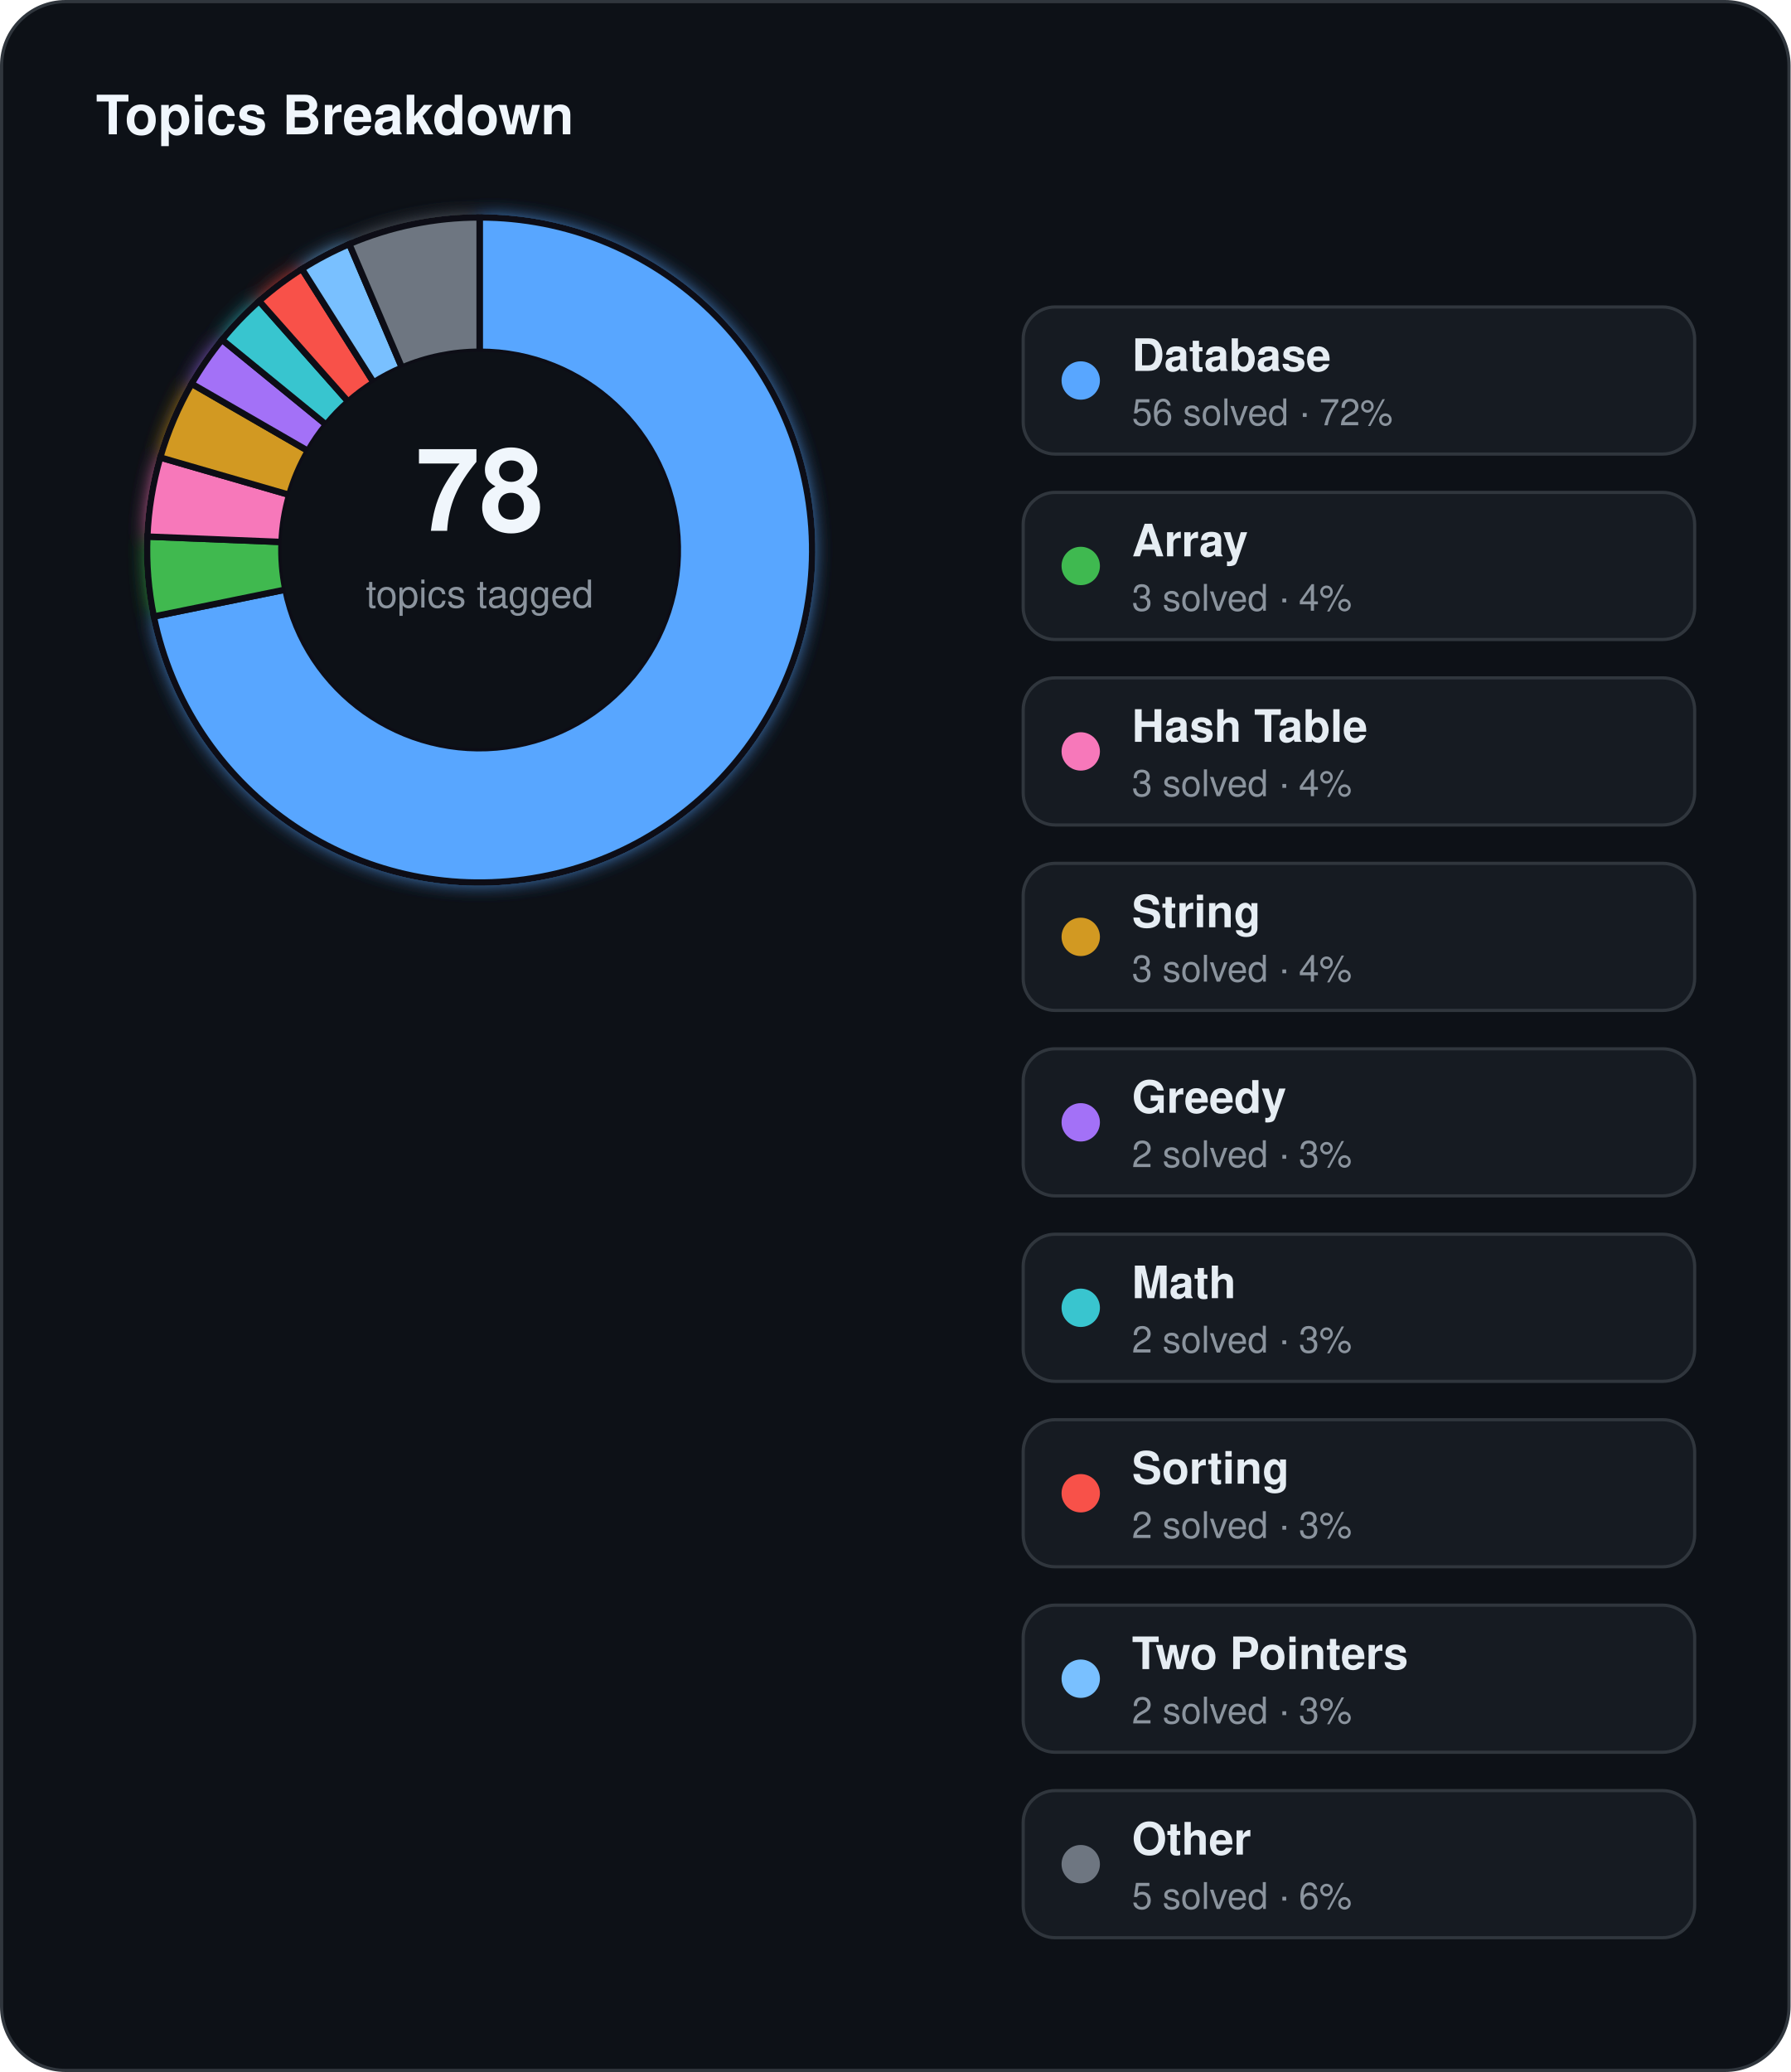
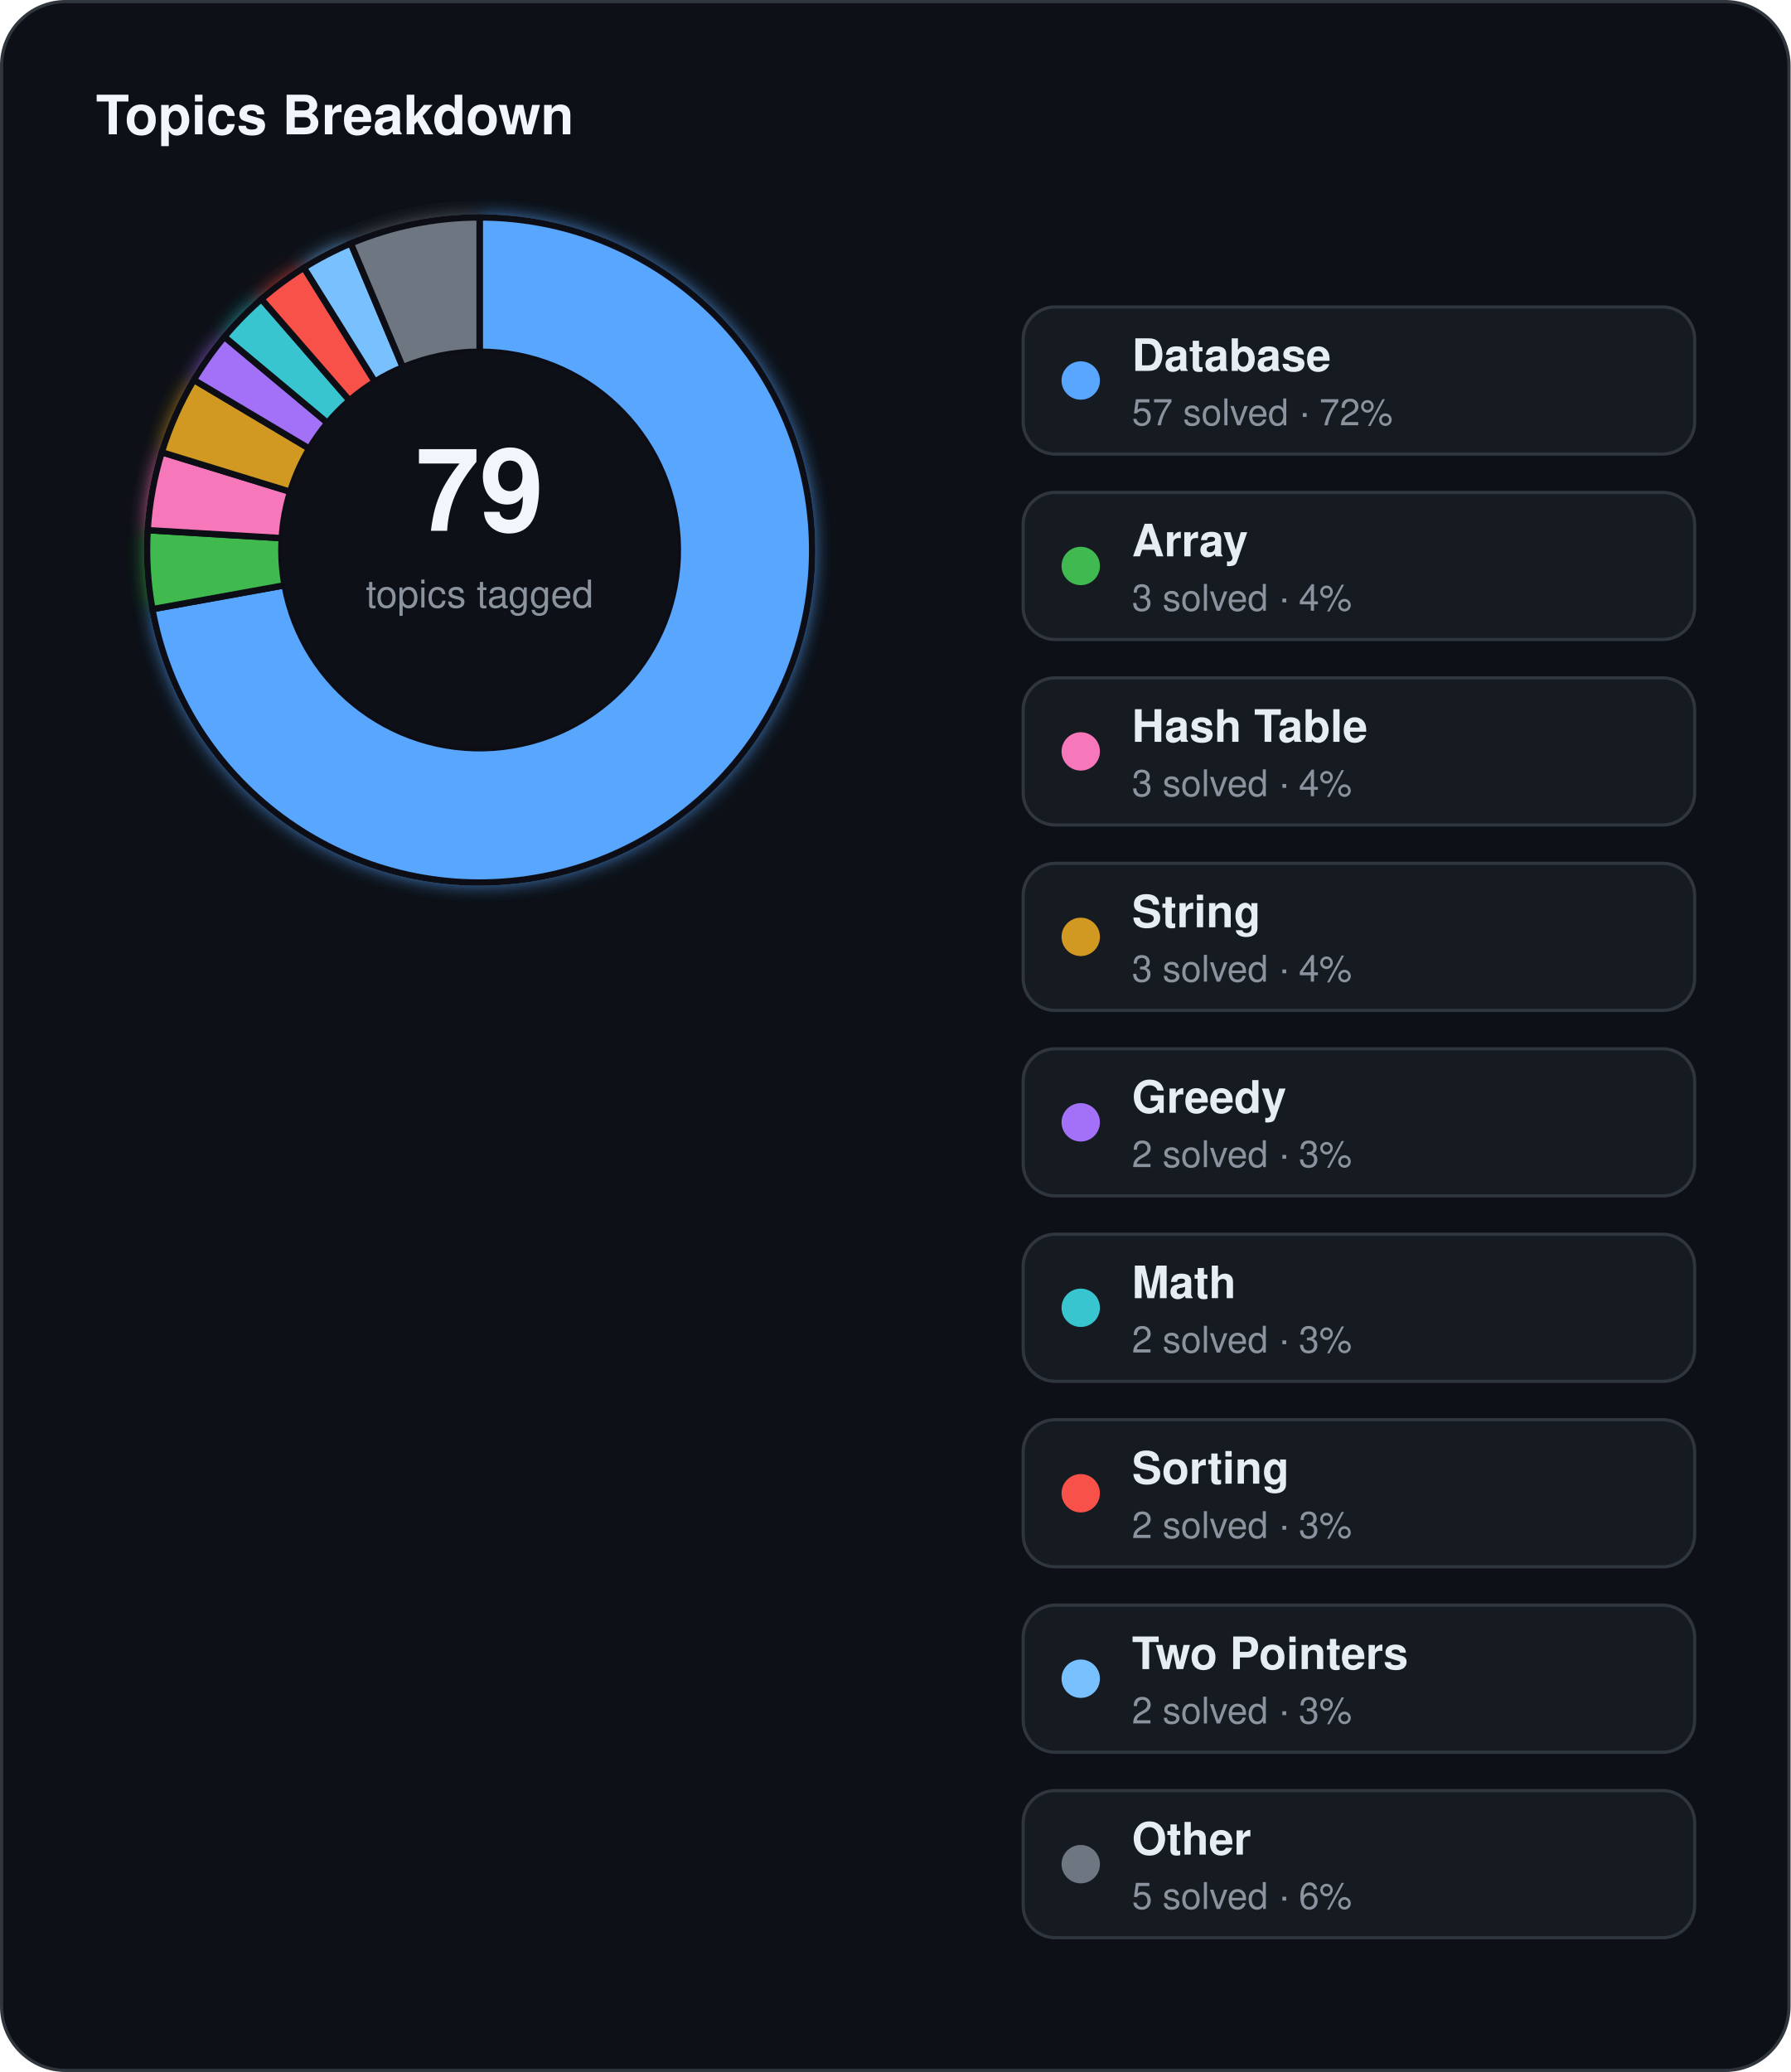
<svg xmlns="http://www.w3.org/2000/svg" width="560" height="648" viewBox="0 0 560 648">
  <defs>
    <filter id="topics-glow" x="-60%" y="-60%" width="220%" height="220%">
      <feGaussianBlur stdDeviation="3" result="blur" />
      <feMerge>
        <feMergeNode in="blur" />
        <feMergeNode in="SourceGraphic" />
      </feMerge>
    </filter>
  </defs>
  <rect x="0.5" y="0.5" width="559" height="647" rx="20" fill="#0d1117" stroke="#30363d" stroke-width="1" />
  <text x="30" y="42" fill="#f0f6fc" font-family="Segoe UI, Helvetica, Arial, sans-serif" font-size="17" font-weight="700">Topics Breakdown</text>
  <g filter="url(#topics-glow)">
-     <path d="M 150.00,68.00 A 104,104 0 1 1 48.10,192.80 L 89.25,184.40 A 62,62 0 1 0 150.00,110.00 Z" fill="#58a6ff" stroke="#0d1117" stroke-width="2" />
-     <path d="M 48.10,192.80 A 104,104 0 0 1 46.08,167.81 L 88.05,169.50 A 62,62 0 0 0 89.25,184.40 Z" fill="#3fb950" stroke="#0d1117" stroke-width="2" />
-     <path d="M 46.08,167.81 A 104,104 0 0 1 50.11,143.07 L 90.45,154.75 A 62,62 0 0 0 88.05,169.50 Z" fill="#f778ba" stroke="#0d1117" stroke-width="2" />
-     <path d="M 50.11,143.07 A 104,104 0 0 1 59.93,120.00 L 96.31,141.00 A 62,62 0 0 0 90.45,154.75 Z" fill="#d29922" stroke="#0d1117" stroke-width="2" />
-     <path d="M 59.93,120.00 A 104,104 0 0 1 69.44,106.23 L 101.97,132.79 A 62,62 0 0 0 96.31,141.00 Z" fill="#a371f7" stroke="#0d1117" stroke-width="2" />
-     <path d="M 69.44,106.23 A 104,104 0 0 1 81.04,94.15 L 108.89,125.59 A 62,62 0 0 0 101.97,132.79 Z" fill="#39c5cf" stroke="#0d1117" stroke-width="2" />
-     <path d="M 81.04,94.15 A 104,104 0 0 1 94.42,84.10 L 116.86,119.60 A 62,62 0 0 0 108.89,125.59 Z" fill="#f85149" stroke="#0d1117" stroke-width="2" />
-     <path d="M 94.42,84.10 A 104,104 0 0 1 109.24,76.32 L 125.70,114.96 A 62,62 0 0 0 116.86,119.60 Z" fill="#79c0ff" stroke="#0d1117" stroke-width="2" />
-     <path d="M 109.24,76.32 A 104,104 0 0 1 150.00,68.00 L 150.00,110.00 A 62,62 0 0 0 125.70,114.96 Z" fill="#6e7681" stroke="#0d1117" stroke-width="2" />
+     <path d="M 150.00,68.00 A 104,104 0 1 1 47.66,190.51 L 88.99,183.04 A 62,62 0 1 0 150.00,110.00 Z" fill="#58a6ff" stroke="#0d1117" stroke-width="2" />
+     <path d="M 47.66,190.51 A 104,104 0 0 1 46.18,165.80 L 88.11,168.30 A 62,62 0 0 0 88.99,183.04 Z" fill="#3fb950" stroke="#0d1117" stroke-width="2" />
+     <path d="M 46.18,165.80 A 104,104 0 0 1 50.59,141.44 L 90.74,153.78 A 62,62 0 0 0 88.11,168.30 Z" fill="#f778ba" stroke="#0d1117" stroke-width="2" />
+     <path d="M 50.59,141.44 A 104,104 0 0 1 60.63,118.81 L 96.72,140.29 A 62,62 0 0 0 90.74,153.78 Z" fill="#d29922" stroke="#0d1117" stroke-width="2" />
+     <path d="M 60.63,118.81 A 104,104 0 0 1 70.18,105.33 L 102.42,132.25 A 62,62 0 0 0 96.72,140.29 Z" fill="#a371f7" stroke="#0d1117" stroke-width="2" />
+     <path d="M 70.18,105.33 A 104,104 0 0 1 81.75,93.53 L 109.31,125.22 A 62,62 0 0 0 102.42,132.25 Z" fill="#39c5cf" stroke="#0d1117" stroke-width="2" />
+     <path d="M 81.75,93.53 A 104,104 0 0 1 95.04,83.71 L 117.24,119.36 A 62,62 0 0 0 109.31,125.22 Z" fill="#f85149" stroke="#0d1117" stroke-width="2" />
+     <path d="M 95.04,83.71 A 104,104 0 0 1 109.72,76.12 L 125.99,114.84 A 62,62 0 0 0 117.24,119.36 Z" fill="#79c0ff" stroke="#0d1117" stroke-width="2" />
+     <path d="M 109.72,76.12 A 104,104 0 0 1 150.00,68.00 L 150.00,110.00 A 62,62 0 0 0 125.99,114.84 Z" fill="#6e7681" stroke="#0d1117" stroke-width="2" />
  </g>
  <circle cx="150" cy="172" r="62" fill="#0d1117" />
-   <text x="150" y="166" text-anchor="middle" fill="#f0f6fc" font-family="Segoe UI, Helvetica, Arial, sans-serif" font-size="36" font-weight="700">78</text>
+   <text x="150" y="166" text-anchor="middle" fill="#f0f6fc" font-family="Segoe UI, Helvetica, Arial, sans-serif" font-size="36" font-weight="700">79</text>
  <text x="150" y="190" text-anchor="middle" fill="#8b949e" font-family="Segoe UI, Helvetica, Arial, sans-serif" font-size="12">topics tagged</text>
  <rect x="320" y="96" width="210" height="46" rx="10" fill="#161b22" stroke="#30363d" stroke-width="1" />
  <circle cx="338" cy="119" r="6" fill="#58a6ff" />
  <text x="354" y="116" fill="#e6edf3" font-family="Segoe UI, Helvetica, Arial, sans-serif" font-size="14" font-weight="600">Database</text>
-   <text x="354" y="133" fill="#8b949e" font-family="Segoe UI, Helvetica, Arial, sans-serif" font-size="11.5">56 solved · 72%</text>
+   <text x="354" y="133" fill="#8b949e" font-family="Segoe UI, Helvetica, Arial, sans-serif" font-size="11.5">57 solved · 72%</text>
  <rect x="320" y="154" width="210" height="46" rx="10" fill="#161b22" stroke="#30363d" stroke-width="1" />
  <circle cx="338" cy="177" r="6" fill="#3fb950" />
  <text x="354" y="174" fill="#e6edf3" font-family="Segoe UI, Helvetica, Arial, sans-serif" font-size="14" font-weight="600">Array</text>
  <text x="354" y="191" fill="#8b949e" font-family="Segoe UI, Helvetica, Arial, sans-serif" font-size="11.5">3 solved · 4%</text>
  <rect x="320" y="212" width="210" height="46" rx="10" fill="#161b22" stroke="#30363d" stroke-width="1" />
  <circle cx="338" cy="235" r="6" fill="#f778ba" />
  <text x="354" y="232" fill="#e6edf3" font-family="Segoe UI, Helvetica, Arial, sans-serif" font-size="14" font-weight="600">Hash Table</text>
  <text x="354" y="249" fill="#8b949e" font-family="Segoe UI, Helvetica, Arial, sans-serif" font-size="11.5">3 solved · 4%</text>
  <rect x="320" y="270" width="210" height="46" rx="10" fill="#161b22" stroke="#30363d" stroke-width="1" />
  <circle cx="338" cy="293" r="6" fill="#d29922" />
  <text x="354" y="290" fill="#e6edf3" font-family="Segoe UI, Helvetica, Arial, sans-serif" font-size="14" font-weight="600">String</text>
  <text x="354" y="307" fill="#8b949e" font-family="Segoe UI, Helvetica, Arial, sans-serif" font-size="11.5">3 solved · 4%</text>
  <rect x="320" y="328" width="210" height="46" rx="10" fill="#161b22" stroke="#30363d" stroke-width="1" />
  <circle cx="338" cy="351" r="6" fill="#a371f7" />
  <text x="354" y="348" fill="#e6edf3" font-family="Segoe UI, Helvetica, Arial, sans-serif" font-size="14" font-weight="600">Greedy</text>
  <text x="354" y="365" fill="#8b949e" font-family="Segoe UI, Helvetica, Arial, sans-serif" font-size="11.5">2 solved · 3%</text>
  <rect x="320" y="386" width="210" height="46" rx="10" fill="#161b22" stroke="#30363d" stroke-width="1" />
  <circle cx="338" cy="409" r="6" fill="#39c5cf" />
  <text x="354" y="406" fill="#e6edf3" font-family="Segoe UI, Helvetica, Arial, sans-serif" font-size="14" font-weight="600">Math</text>
  <text x="354" y="423" fill="#8b949e" font-family="Segoe UI, Helvetica, Arial, sans-serif" font-size="11.5">2 solved · 3%</text>
  <rect x="320" y="444" width="210" height="46" rx="10" fill="#161b22" stroke="#30363d" stroke-width="1" />
  <circle cx="338" cy="467" r="6" fill="#f85149" />
  <text x="354" y="464" fill="#e6edf3" font-family="Segoe UI, Helvetica, Arial, sans-serif" font-size="14" font-weight="600">Sorting</text>
  <text x="354" y="481" fill="#8b949e" font-family="Segoe UI, Helvetica, Arial, sans-serif" font-size="11.5">2 solved · 3%</text>
  <rect x="320" y="502" width="210" height="46" rx="10" fill="#161b22" stroke="#30363d" stroke-width="1" />
  <circle cx="338" cy="525" r="6" fill="#79c0ff" />
  <text x="354" y="522" fill="#e6edf3" font-family="Segoe UI, Helvetica, Arial, sans-serif" font-size="14" font-weight="600">Two Pointers</text>
  <text x="354" y="539" fill="#8b949e" font-family="Segoe UI, Helvetica, Arial, sans-serif" font-size="11.5">2 solved · 3%</text>
  <rect x="320" y="560" width="210" height="46" rx="10" fill="#161b22" stroke="#30363d" stroke-width="1" />
  <circle cx="338" cy="583" r="6" fill="#6e7681" />
  <text x="354" y="580" fill="#e6edf3" font-family="Segoe UI, Helvetica, Arial, sans-serif" font-size="14" font-weight="600">Other</text>
  <text x="354" y="597" fill="#8b949e" font-family="Segoe UI, Helvetica, Arial, sans-serif" font-size="11.5">5 solved · 6%</text>
</svg>
